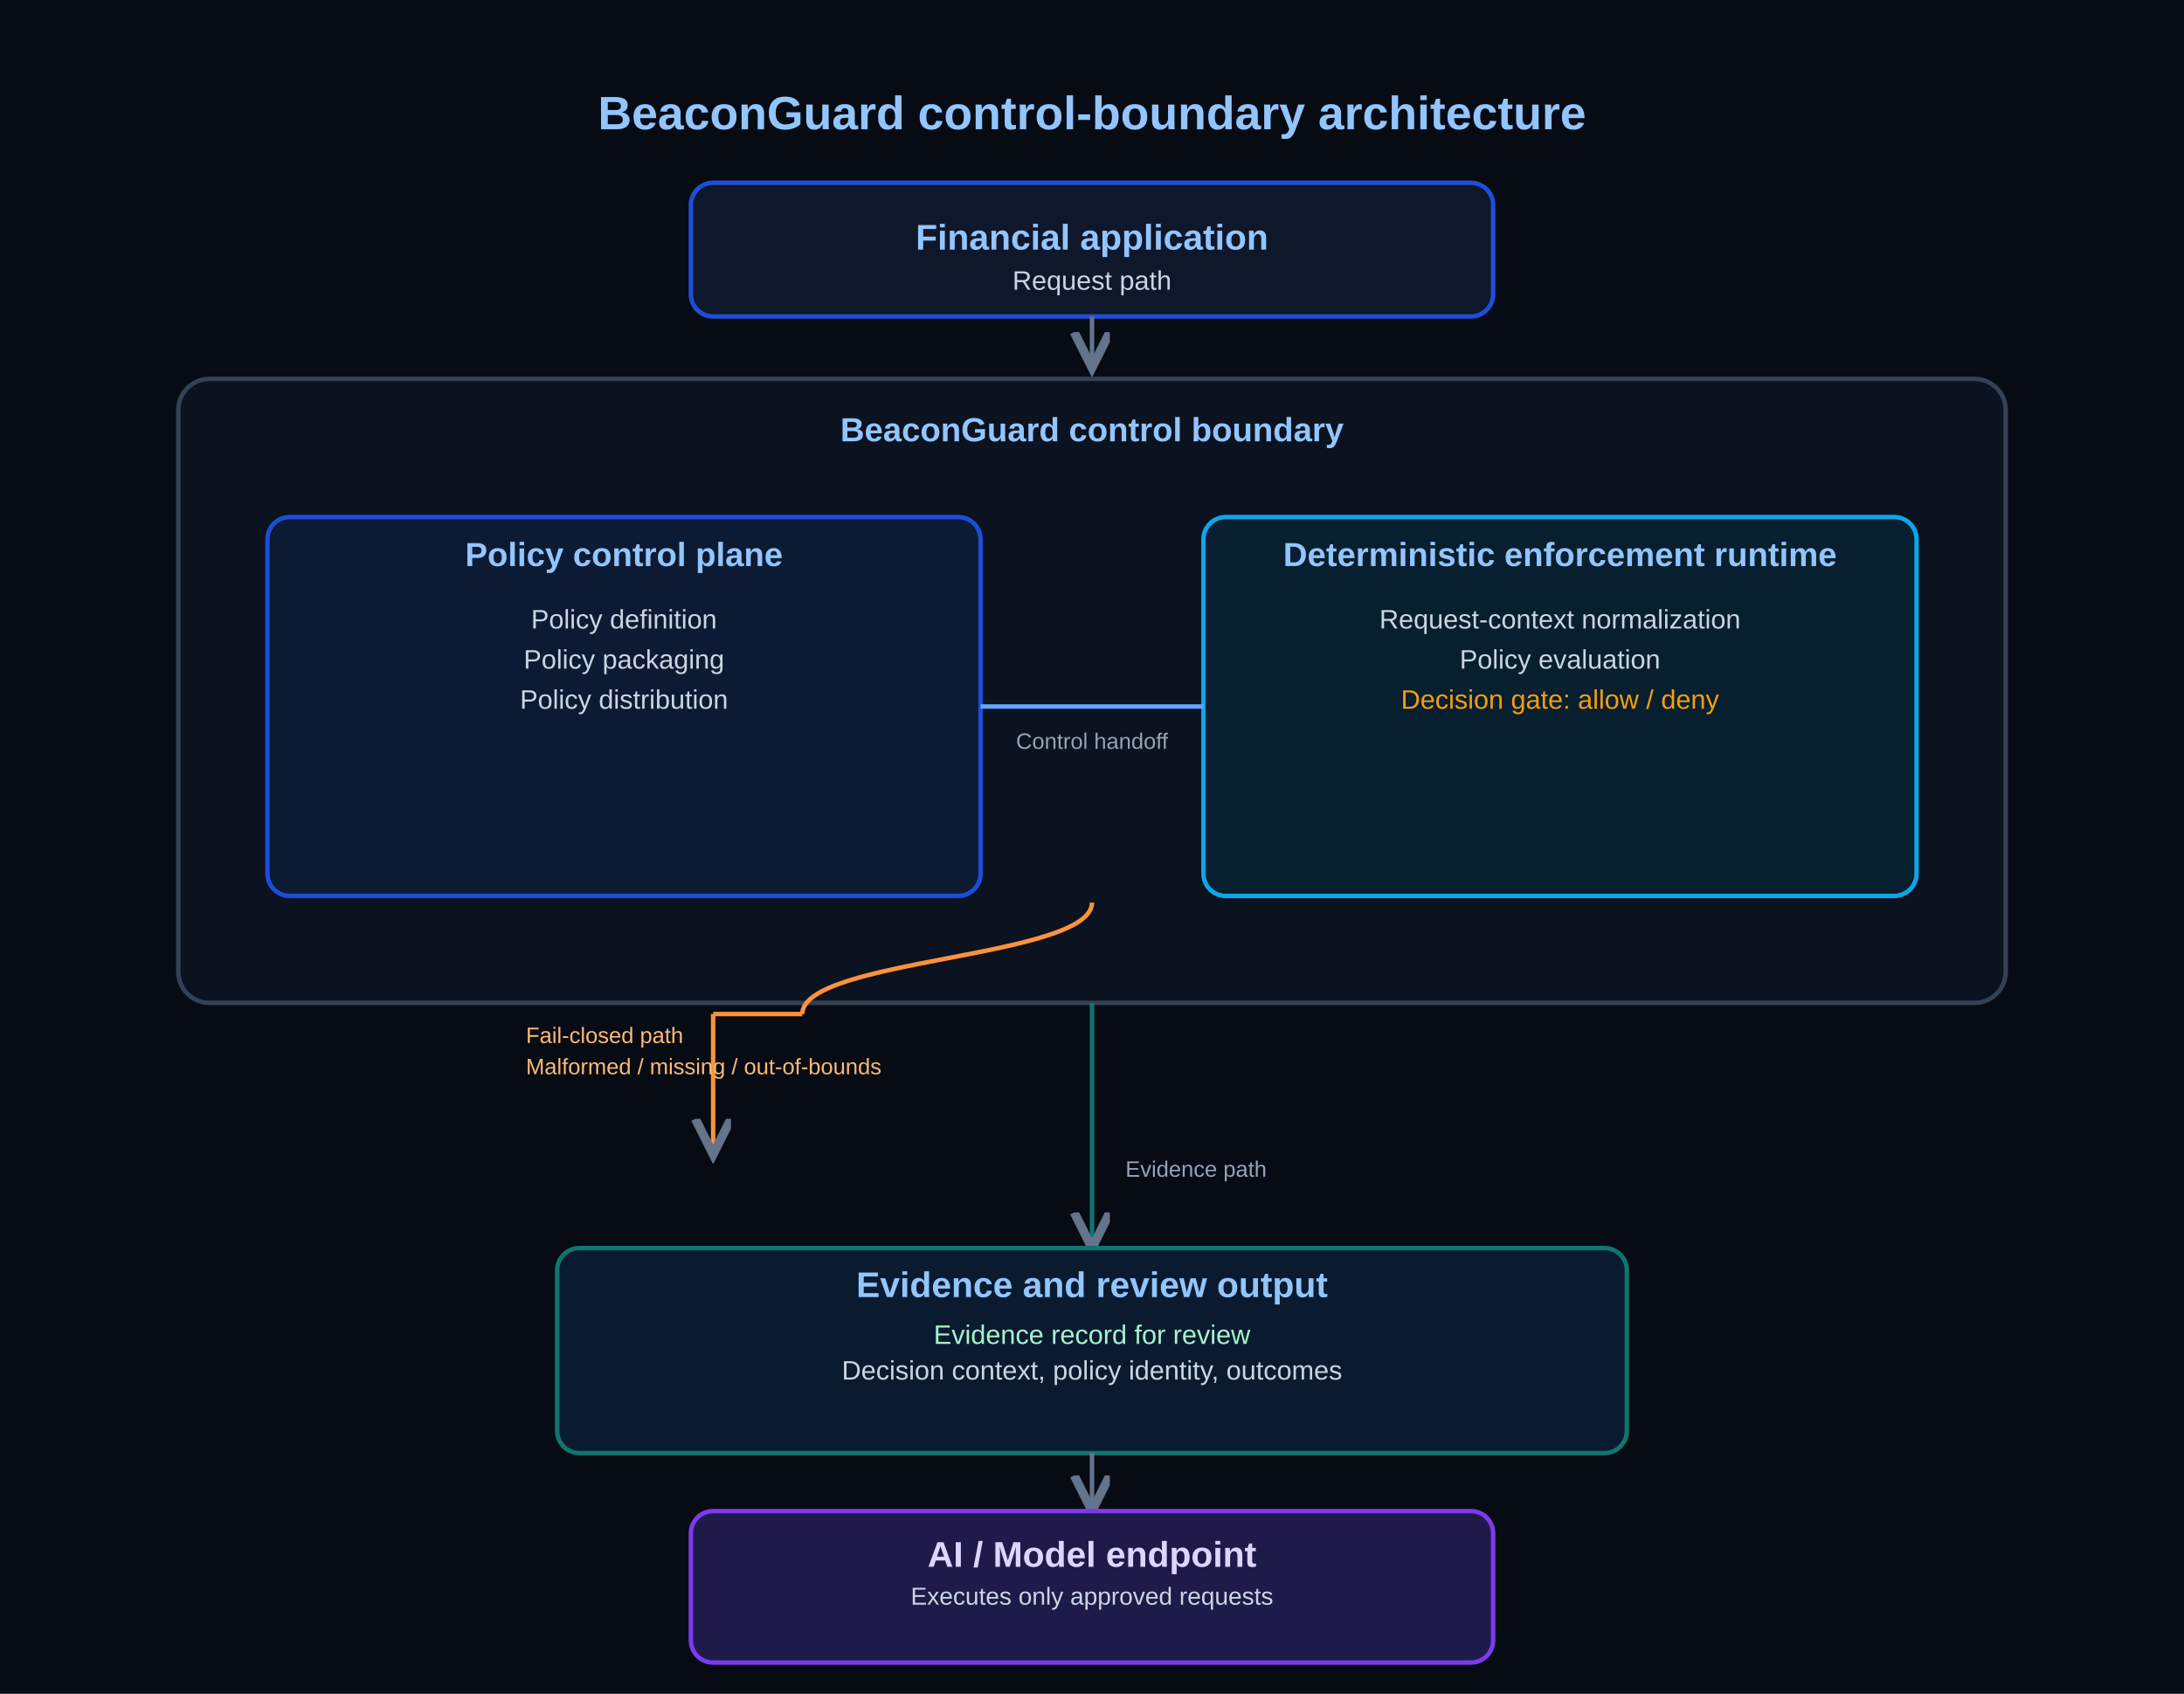
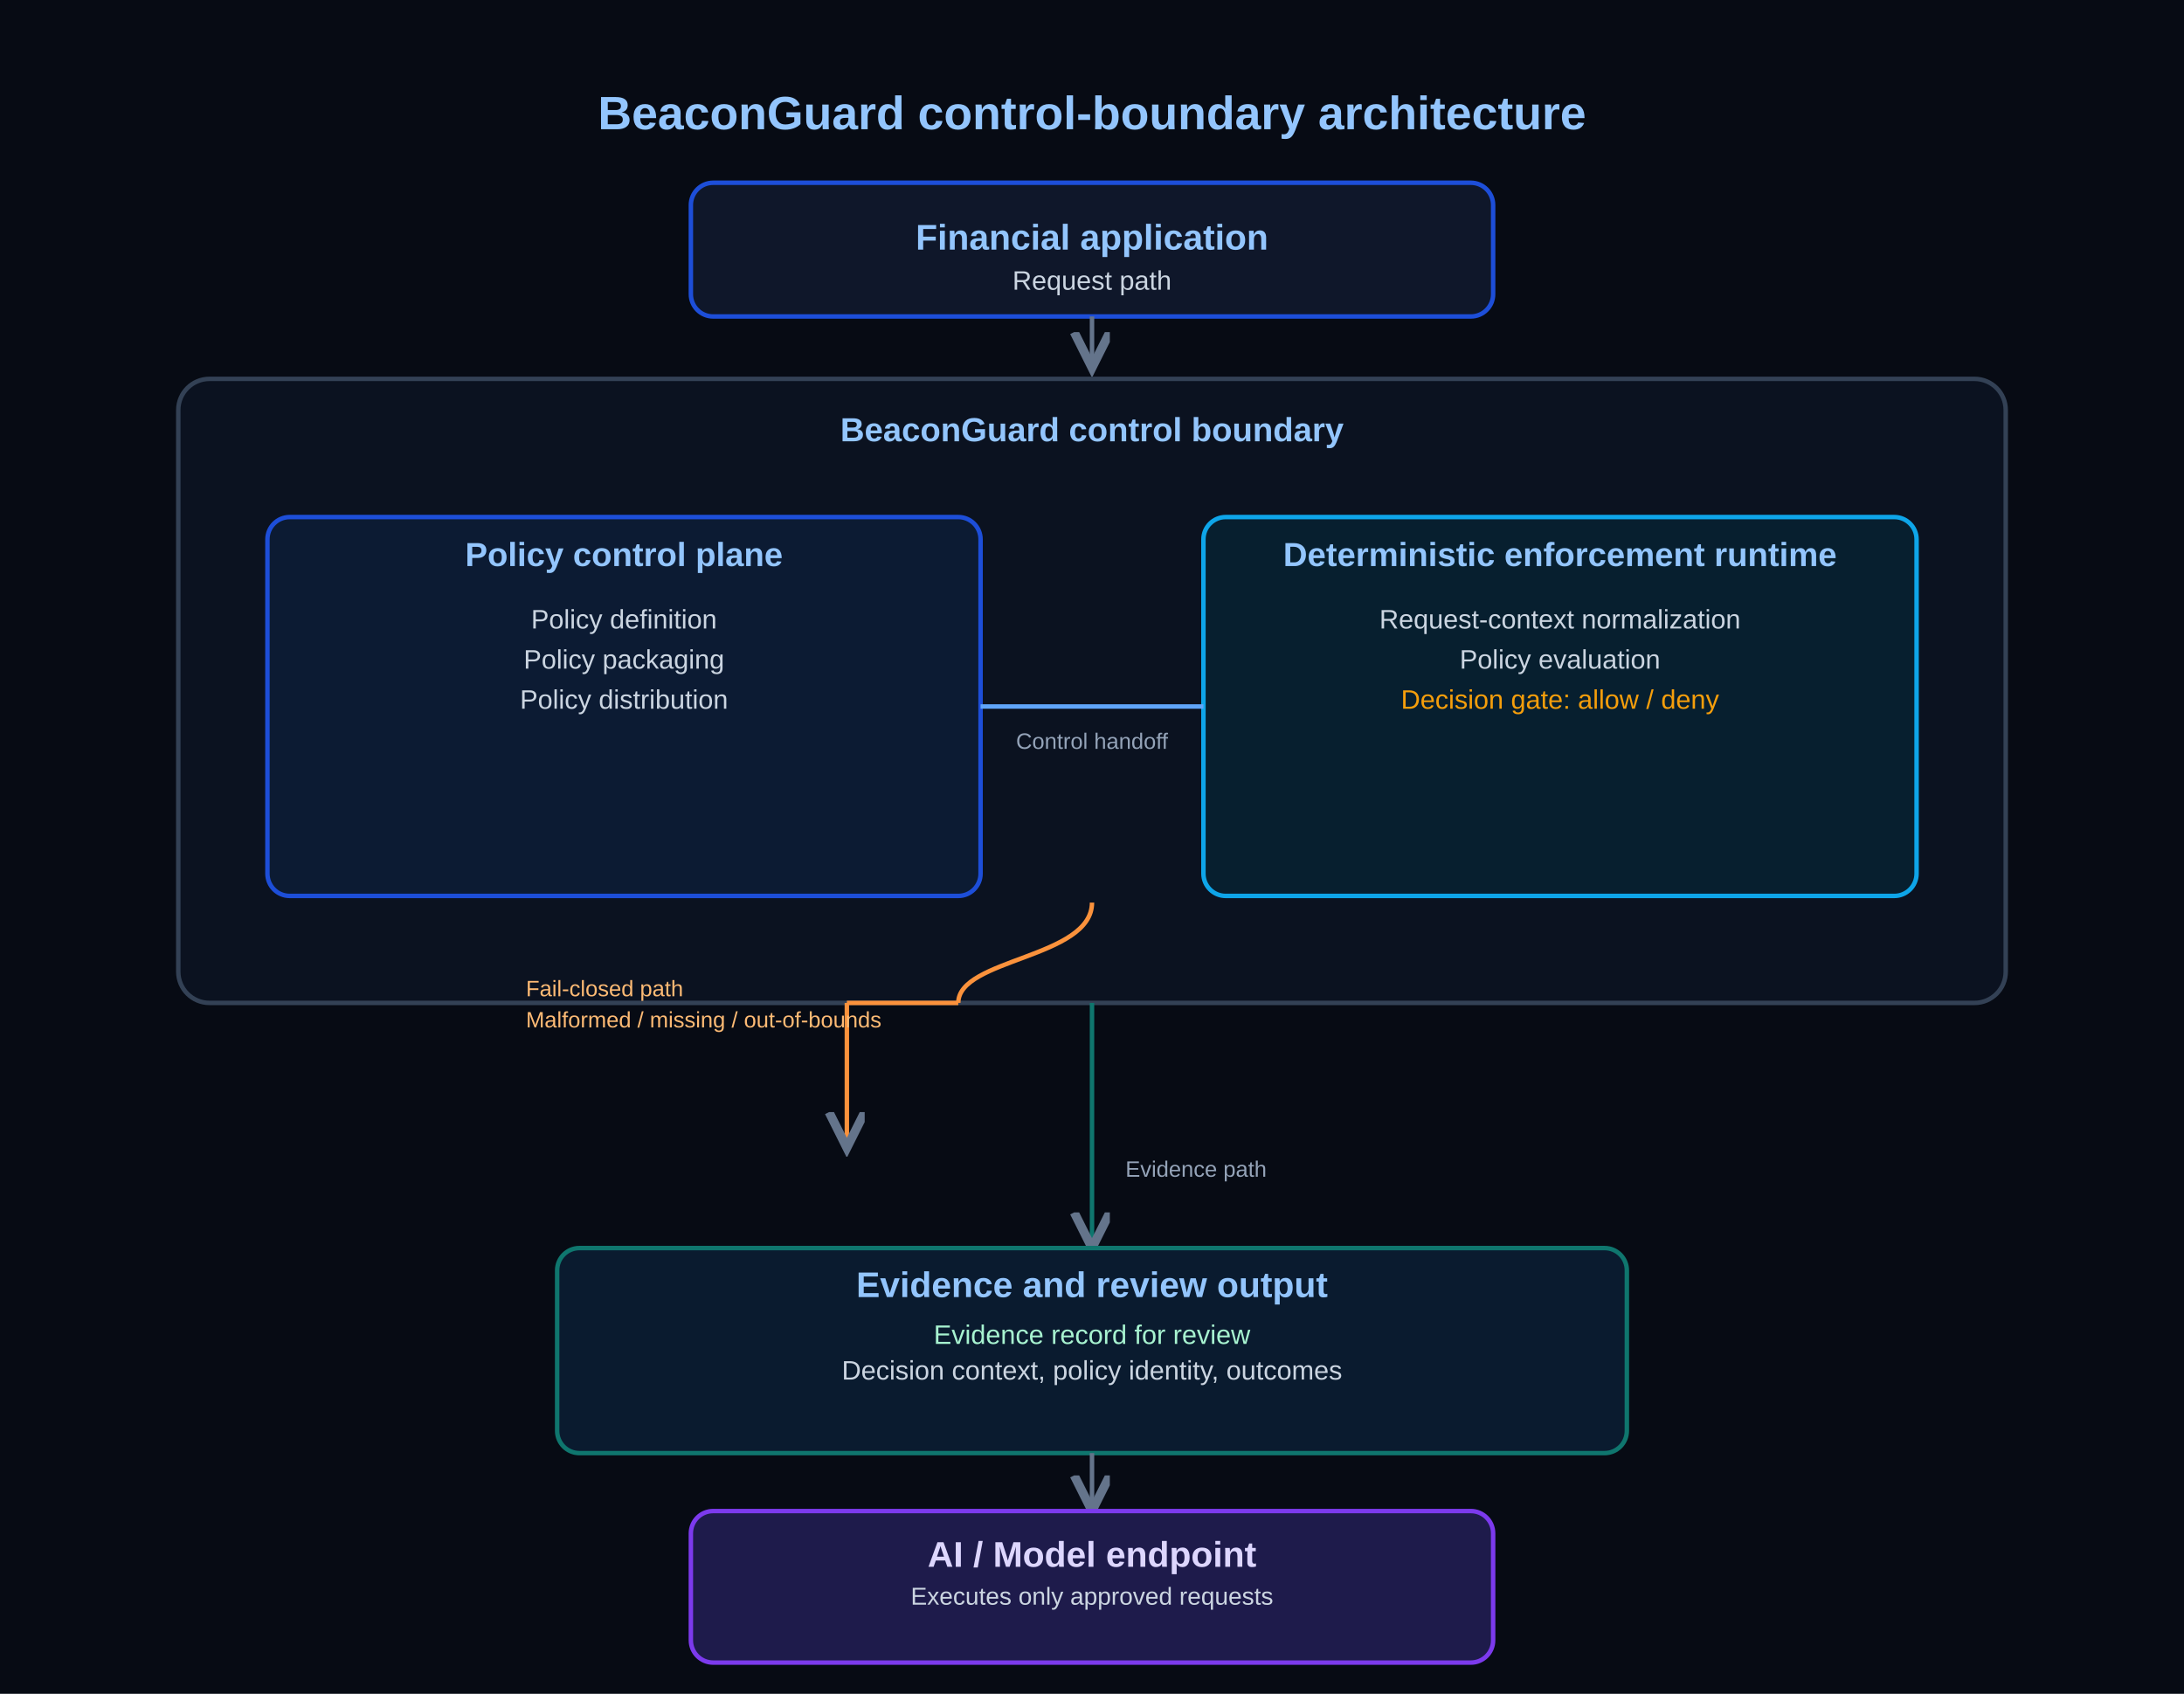
<svg xmlns="http://www.w3.org/2000/svg" viewBox="0 0 980 760" role="img" aria-label="BeaconGuard fintech control boundary architecture">
  <defs>
    <marker id="arrow" markerWidth="10" markerHeight="10" refX="8" refY="4" orient="auto" markerUnits="strokeWidth">
      <path d="M0,0 L8,4 L0,8" fill="none" stroke="#64748b" stroke-width="2" />
    </marker>
  </defs>
  <rect x="0" y="0" width="980" height="760" fill="#070b14" />
  <text x="490" y="58" text-anchor="middle" fill="#93c5fd" font-size="21" font-family="Arial, Helvetica, sans-serif" font-weight="700">
    BeaconGuard control-boundary architecture
  </text>
  <rect x="310" y="82" width="360" height="60" rx="10" fill="#0f172a" stroke="#1d4ed8" stroke-width="2" />
  <text x="490" y="112" text-anchor="middle" fill="#93c5fd" font-size="16" font-family="Arial, Helvetica, sans-serif" font-weight="600">
    Financial application
  </text>
  <text x="490" y="130" text-anchor="middle" fill="#cbd5e1" font-size="12" font-family="Arial, Helvetica, sans-serif">
    Request path
  </text>
  <line x1="490" y1="142" x2="490" y2="165" stroke="#64748b" stroke-width="2" marker-end="url(#arrow)" />
  <rect x="80" y="170" width="820" height="280" rx="14" fill="#0b1220" stroke="#334155" stroke-width="2" />
  <text x="490" y="198" text-anchor="middle" fill="#93c5fd" font-size="15" font-family="Arial, Helvetica, sans-serif" font-weight="600">
    BeaconGuard control boundary
  </text>
  <rect x="120" y="232" width="320" height="170" rx="10" fill="#0c1b33" stroke="#1d4ed8" stroke-width="2" />
  <text x="280" y="254" text-anchor="middle" fill="#93c5fd" font-size="15" font-family="Arial, Helvetica, sans-serif" font-weight="600">
    Policy control plane
  </text>
  <text x="280" y="282" text-anchor="middle" fill="#cbd5e1" font-size="12" font-family="Arial, Helvetica, sans-serif">Policy definition</text>
  <text x="280" y="300" text-anchor="middle" fill="#cbd5e1" font-size="12" font-family="Arial, Helvetica, sans-serif">Policy packaging</text>
  <text x="280" y="318" text-anchor="middle" fill="#cbd5e1" font-size="12" font-family="Arial, Helvetica, sans-serif">Policy distribution</text>
  <rect x="540" y="232" width="320" height="170" rx="10" fill="#071f2f" stroke="#0ea5e9" stroke-width="2" />
  <text x="700" y="254" text-anchor="middle" fill="#93c5fd" font-size="15" font-family="Arial, Helvetica, sans-serif" font-weight="600">
    Deterministic enforcement runtime
  </text>
  <text x="700" y="282" text-anchor="middle" fill="#cbd5e1" font-size="12" font-family="Arial, Helvetica, sans-serif">Request-context normalization</text>
  <text x="700" y="300" text-anchor="middle" fill="#cbd5e1" font-size="12" font-family="Arial, Helvetica, sans-serif">Policy evaluation</text>
  <text x="700" y="318" text-anchor="middle" fill="#f59e0b" font-size="12" font-family="Arial, Helvetica, sans-serif">Decision gate: allow / deny</text>
  <line x1="440" y1="317" x2="540" y2="317" stroke="#60a5fa" stroke-width="2" />
  <text x="490" y="336" text-anchor="middle" fill="#94a3b8" font-size="10" font-family="Arial, Helvetica, sans-serif">Control handoff</text>
-   <path d="M490 405 C490 430 360 430 360 455" fill="none" stroke="#fb923c" stroke-width="2" />
-   <line x1="360" y1="455" x2="320" y2="455" stroke="#fb923c" stroke-width="2" />
-   <line x1="320" y1="455" x2="320" y2="518" stroke="#fb923c" stroke-width="2" marker-end="url(#arrow)" />
-   <text x="236" y="468" text-anchor="start" fill="#fdba74" font-size="10" font-family="Arial, Helvetica, sans-serif">Fail-closed path</text>
-   <text x="236" y="482" text-anchor="start" fill="#fdba74" font-size="10" font-family="Arial, Helvetica, sans-serif">Malformed / missing / out-of-bounds</text>
+   <path d="M490 405 C490 430 430 430 430 450" fill="none" stroke="#fb923c" stroke-width="2" />
+   <line x1="430" y1="450" x2="380" y2="450" stroke="#fb923c" stroke-width="2" />
+   <line x1="380" y1="450" x2="380" y2="515" stroke="#fb923c" stroke-width="2" marker-end="url(#arrow)" />
+   <text x="236" y="447" text-anchor="start" fill="#fdba74" font-size="10" font-family="Arial, Helvetica, sans-serif">Fail-closed path</text>
+   <text x="236" y="461" text-anchor="start" fill="#fdba74" font-size="10" font-family="Arial, Helvetica, sans-serif">Malformed / missing / out-of-bounds</text>
  <line x1="490" y1="450" x2="490" y2="560" stroke="#0f766e" stroke-width="2" marker-end="url(#arrow)" />
  <text x="505" y="528" fill="#94a3b8" font-size="10" font-family="Arial, Helvetica, sans-serif">Evidence path</text>
  <rect x="250" y="560" width="480" height="92" rx="10" fill="#0a1b2f" stroke="#0f766e" stroke-width="2" />
  <text x="490" y="582" text-anchor="middle" fill="#93c5fd" font-size="16" font-family="Arial, Helvetica, sans-serif" font-weight="600">
    Evidence and review output
  </text>
  <text x="490" y="603" text-anchor="middle" fill="#a7f3d0" font-size="12" font-family="Arial, Helvetica, sans-serif">
    Evidence record for review
  </text>
  <text x="490" y="619" text-anchor="middle" fill="#cbd5e1" font-size="12" font-family="Arial, Helvetica, sans-serif">
    Decision context, policy identity, outcomes
  </text>
  <line x1="490" y1="652" x2="490" y2="678" stroke="#64748b" stroke-width="2" marker-end="url(#arrow)" />
  <rect x="310" y="678" width="360" height="68" rx="10" fill="#1e1b4b" stroke="#7c3aed" stroke-width="2" />
  <text x="490" y="703" text-anchor="middle" fill="#ddd6fe" font-size="16" font-family="Arial, Helvetica, sans-serif" font-weight="600">
    AI / Model endpoint
  </text>
  <text x="490" y="720" text-anchor="middle" fill="#cbd5e1" font-size="11" font-family="Arial, Helvetica, sans-serif">
    Executes only approved requests
  </text>
</svg>
